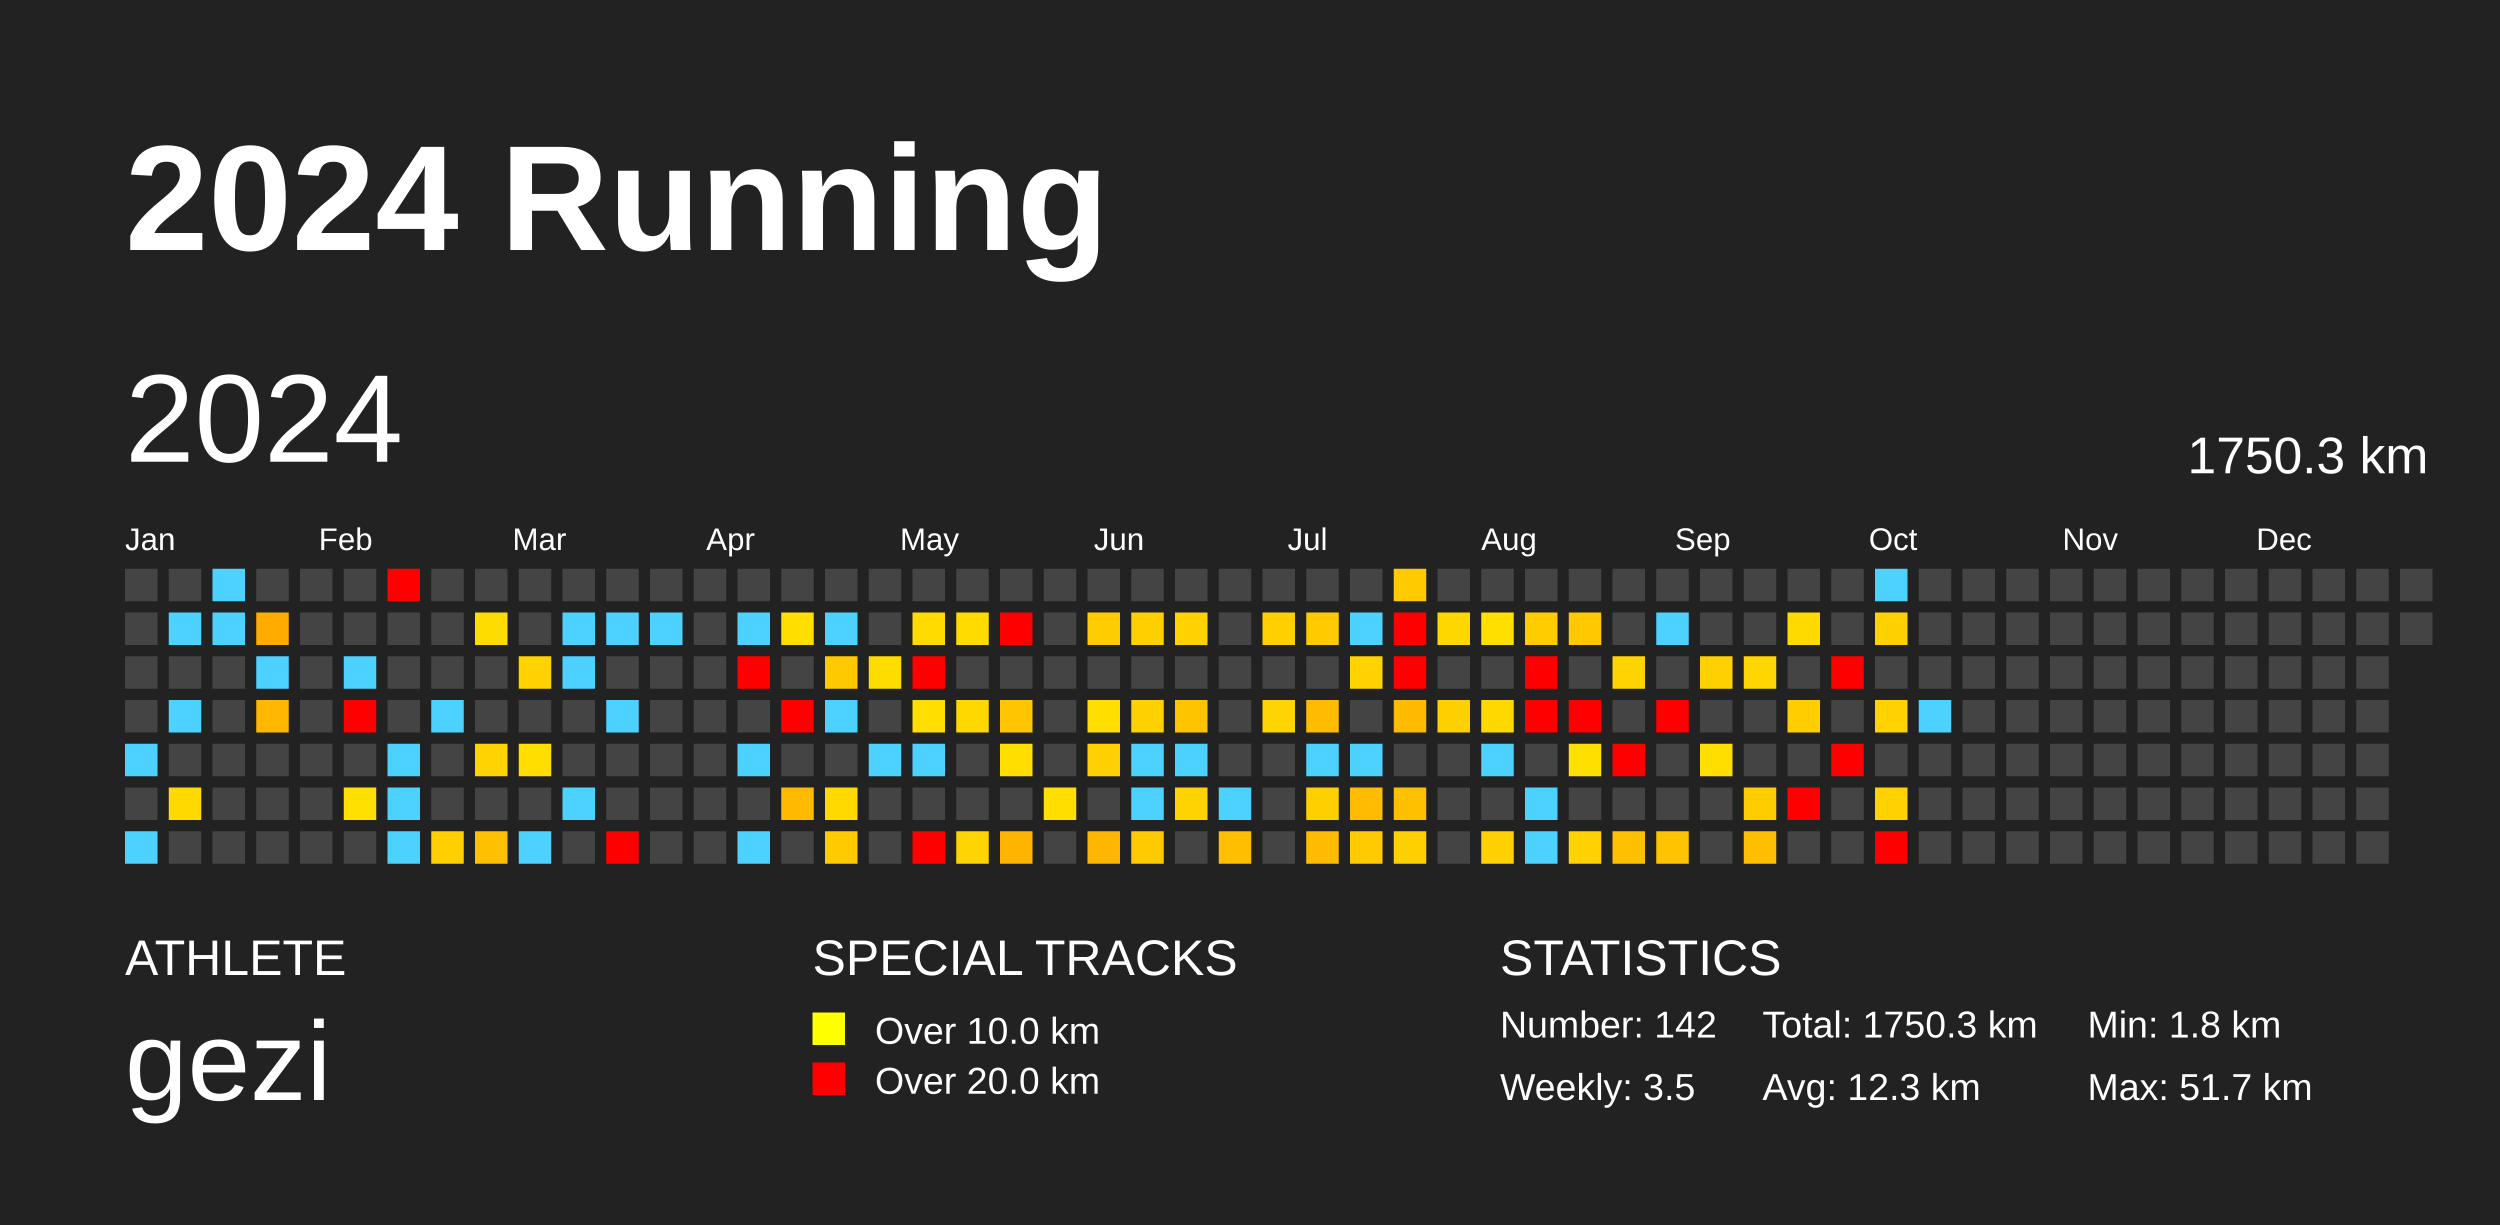
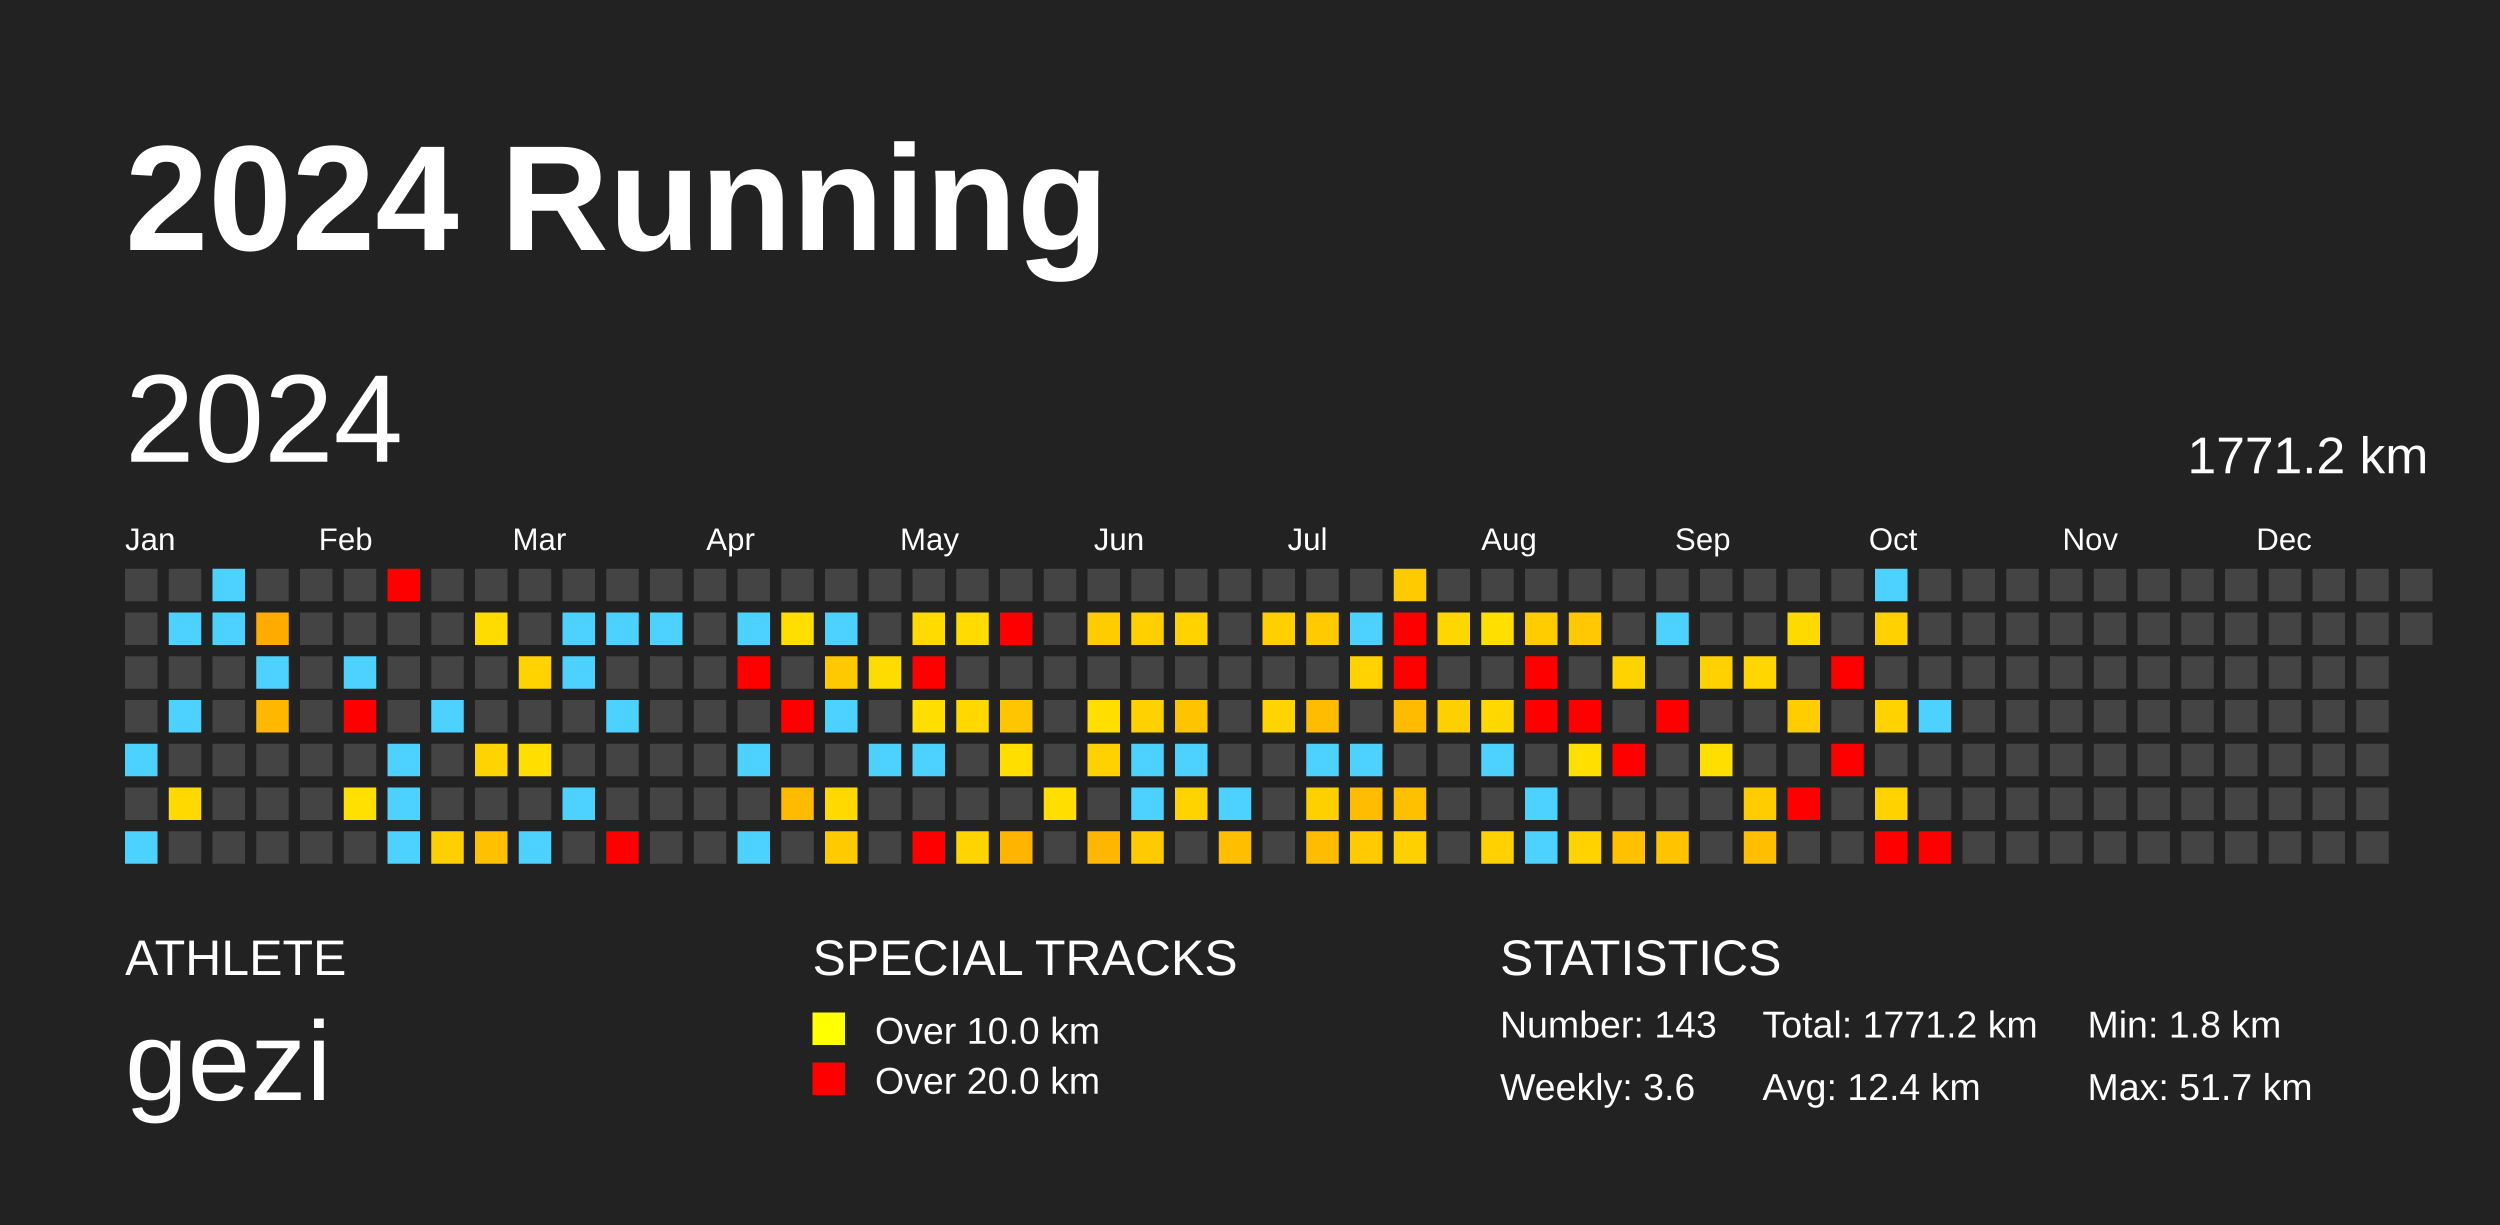
<svg xmlns="http://www.w3.org/2000/svg" baseProfile="full" height="98mm" version="1.1" viewBox="0,0,200,98" width="200mm">
  <defs />
  <rect fill="#222222" height="98" width="200" x="0" y="0" />
  <text fill="#FFFFFF" style="font-size:12px; font-family:Arial; font-weight:bold;" x="10" y="20">2024 Running</text>
  <text fill="#FFFFFF" style="font-size:4px; font-family:Arial" x="10" y="78">ATHLETE</text>
  <text fill="#FFFFFF" style="font-size:9px; font-family:Arial" x="10" y="88">gezi</text>
  <text fill="#FFFFFF" style="font-size:4px; font-family:Arial" x="65" y="78">SPECIAL TRACKS</text>
  <rect fill="yellow" height="2.6" width="2.6" x="65" y="81" />
  <text fill="#FFFFFF" style="font-size:3px; font-family:Arial" x="70" y="83.5">Over 10.0 km</text>
  <rect fill="red" height="2.6" width="2.6" x="65" y="85" />
  <text fill="#FFFFFF" style="font-size:3px; font-family:Arial" x="70" y="87.5">Over 20.0 km</text>
  <text fill="#FFFFFF" style="font-size:4px; font-family:Arial" x="120" y="78">STATISTICS</text>
-   <text fill="#FFFFFF" style="font-size:3px; font-family:Arial" x="120" y="83">Number: 142</text>
-   <text fill="#FFFFFF" style="font-size:3px; font-family:Arial" x="120" y="88">Weekly: 3.5</text>
-   <text fill="#FFFFFF" style="font-size:3px; font-family:Arial" x="141" y="83">Total: 1750.3 km</text>
-   <text fill="#FFFFFF" style="font-size:3px; font-family:Arial" x="141" y="88">Avg: 12.3 km</text>
+   <text fill="#FFFFFF" style="font-size:3px; font-family:Arial" x="120" y="83">Number: 143</text>
+   <text fill="#FFFFFF" style="font-size:3px; font-family:Arial" x="120" y="88">Weekly: 3.6</text>
+   <text fill="#FFFFFF" style="font-size:3px; font-family:Arial" x="141" y="83">Total: 1771.2 km</text>
+   <text fill="#FFFFFF" style="font-size:3px; font-family:Arial" x="141" y="88">Avg: 12.4 km</text>
  <text fill="#FFFFFF" style="font-size:3px; font-family:Arial" x="167" y="83">Min: 1.8 km</text>
  <text fill="#FFFFFF" style="font-size:3px; font-family:Arial" x="167" y="88">Max: 51.7 km</text>
  <text dominant-baseline="hanging" fill="#FFFFFF" style="font-size:10.0px; font-family:Arial;" x="10" y="30">2024</text>
-   <text dominant-baseline="hanging" fill="#FFFFFF" style="font-size:4.125px; font-family:Arial;" x="175" y="35">1750.3 km</text>
+   <text dominant-baseline="hanging" fill="#FFFFFF" style="font-size:4.125px; font-family:Arial;" x="175" y="35">1771.2 km</text>
  <text fill="#FFFFFF" style="font-size:2.5px; font-family:Arial" x="10.0" y="44">Jan</text>
  <text fill="#FFFFFF" style="font-size:2.5px; font-family:Arial" x="25.5" y="44">Feb</text>
  <text fill="#FFFFFF" style="font-size:2.5px; font-family:Arial" x="41.0" y="44">Mar</text>
  <text fill="#FFFFFF" style="font-size:2.5px; font-family:Arial" x="56.5" y="44">Apr</text>
  <text fill="#FFFFFF" style="font-size:2.5px; font-family:Arial" x="72.0" y="44">May</text>
  <text fill="#FFFFFF" style="font-size:2.5px; font-family:Arial" x="87.5" y="44">Jun</text>
  <text fill="#FFFFFF" style="font-size:2.5px; font-family:Arial" x="103.0" y="44">Jul</text>
  <text fill="#FFFFFF" style="font-size:2.5px; font-family:Arial" x="118.5" y="44">Aug</text>
  <text fill="#FFFFFF" style="font-size:2.5px; font-family:Arial" x="134.0" y="44">Sep</text>
  <text fill="#FFFFFF" style="font-size:2.5px; font-family:Arial" x="149.5" y="44">Oct</text>
  <text fill="#FFFFFF" style="font-size:2.5px; font-family:Arial" x="165.0" y="44">Nov</text>
  <text fill="#FFFFFF" style="font-size:2.5px; font-family:Arial" x="180.5" y="44">Dec</text>
  <rect fill="#444444" height="2.6" width="2.6" x="10.0" y="45.5" />
  <rect fill="#444444" height="2.6" width="2.6" x="10.0" y="49.0" />
  <rect fill="#444444" height="2.6" width="2.6" x="10.0" y="52.5" />
  <rect fill="#444444" height="2.6" width="2.6" x="10.0" y="56.0" />
  <rect fill="#4dd2ff" height="2.6" width="2.6" x="10.0" y="59.5" />
  <rect fill="#444444" height="2.6" width="2.6" x="10.0" y="63.0" />
  <rect fill="#4dd2ff" height="2.6" width="2.6" x="10.0" y="66.5" />
  <rect fill="#444444" height="2.6" width="2.6" x="13.5" y="45.5" />
  <rect fill="#4dd2ff" height="2.6" width="2.6" x="13.5" y="49.0" />
  <rect fill="#444444" height="2.6" width="2.6" x="13.5" y="52.5" />
  <rect fill="#4dd2ff" height="2.6" width="2.6" x="13.5" y="56.0" />
  <rect fill="#444444" height="2.6" width="2.6" x="13.5" y="59.5" />
  <rect fill="#ffd900" height="2.6" width="2.6" x="13.5" y="63.0" />
  <rect fill="#444444" height="2.6" width="2.6" x="13.5" y="66.5" />
  <rect fill="#4dd2ff" height="2.6" width="2.6" x="17.0" y="45.5" />
  <rect fill="#4dd2ff" height="2.6" width="2.6" x="17.0" y="49.0" />
  <rect fill="#444444" height="2.6" width="2.6" x="17.0" y="52.5" />
  <rect fill="#444444" height="2.6" width="2.6" x="17.0" y="56.0" />
  <rect fill="#444444" height="2.6" width="2.6" x="17.0" y="59.5" />
  <rect fill="#444444" height="2.6" width="2.6" x="17.0" y="63.0" />
  <rect fill="#444444" height="2.6" width="2.6" x="17.0" y="66.5" />
  <rect fill="#444444" height="2.6" width="2.6" x="20.5" y="45.5" />
  <rect fill="#ffab00" height="2.6" width="2.6" x="20.5" y="49.0" />
  <rect fill="#4dd2ff" height="2.6" width="2.6" x="20.5" y="52.5" />
  <rect fill="#ffb700" height="2.6" width="2.6" x="20.5" y="56.0" />
  <rect fill="#444444" height="2.6" width="2.6" x="20.5" y="59.5" />
  <rect fill="#444444" height="2.6" width="2.6" x="20.5" y="63.0" />
  <rect fill="#444444" height="2.6" width="2.6" x="20.5" y="66.5" />
  <rect fill="#444444" height="2.6" width="2.6" x="24.0" y="45.5" />
  <rect fill="#444444" height="2.6" width="2.6" x="24.0" y="49.0" />
  <rect fill="#444444" height="2.6" width="2.6" x="24.0" y="52.5" />
  <rect fill="#444444" height="2.6" width="2.6" x="24.0" y="56.0" />
  <rect fill="#444444" height="2.6" width="2.6" x="24.0" y="59.5" />
  <rect fill="#444444" height="2.6" width="2.6" x="24.0" y="63.0" />
  <rect fill="#444444" height="2.6" width="2.6" x="24.0" y="66.5" />
  <rect fill="#444444" height="2.6" width="2.6" x="27.5" y="45.5" />
  <rect fill="#444444" height="2.6" width="2.6" x="27.5" y="49.0" />
  <rect fill="#4dd2ff" height="2.6" width="2.6" x="27.5" y="52.5" />
  <rect fill="red" height="2.6" width="2.6" x="27.5" y="56.0" />
  <rect fill="#444444" height="2.6" width="2.6" x="27.5" y="59.5" />
  <rect fill="#ffe000" height="2.6" width="2.6" x="27.5" y="63.0" />
  <rect fill="#444444" height="2.6" width="2.6" x="27.5" y="66.5" />
  <rect fill="red" height="2.6" width="2.6" x="31.0" y="45.5" />
  <rect fill="#444444" height="2.6" width="2.6" x="31.0" y="49.0" />
  <rect fill="#444444" height="2.6" width="2.6" x="31.0" y="52.5" />
  <rect fill="#444444" height="2.6" width="2.6" x="31.0" y="56.0" />
  <rect fill="#4dd2ff" height="2.6" width="2.6" x="31.0" y="59.5" />
  <rect fill="#4dd2ff" height="2.6" width="2.6" x="31.0" y="63.0" />
  <rect fill="#4dd2ff" height="2.6" width="2.6" x="31.0" y="66.5" />
  <rect fill="#444444" height="2.6" width="2.6" x="34.5" y="45.5" />
  <rect fill="#444444" height="2.6" width="2.6" x="34.5" y="49.0" />
  <rect fill="#444444" height="2.6" width="2.6" x="34.5" y="52.5" />
  <rect fill="#4dd2ff" height="2.6" width="2.6" x="34.5" y="56.0" />
  <rect fill="#444444" height="2.6" width="2.6" x="34.5" y="59.5" />
  <rect fill="#444444" height="2.6" width="2.6" x="34.5" y="63.0" />
  <rect fill="#ffd000" height="2.6" width="2.6" x="34.5" y="66.5" />
  <rect fill="#444444" height="2.6" width="2.6" x="38.0" y="45.5" />
  <rect fill="#ffdc00" height="2.6" width="2.6" x="38.0" y="49.0" />
  <rect fill="#444444" height="2.6" width="2.6" x="38.0" y="52.5" />
  <rect fill="#444444" height="2.6" width="2.6" x="38.0" y="56.0" />
  <rect fill="#ffd300" height="2.6" width="2.6" x="38.0" y="59.5" />
  <rect fill="#444444" height="2.6" width="2.6" x="38.0" y="63.0" />
  <rect fill="#ffc000" height="2.6" width="2.6" x="38.0" y="66.5" />
  <rect fill="#444444" height="2.6" width="2.6" x="41.5" y="45.5" />
  <rect fill="#444444" height="2.6" width="2.6" x="41.5" y="49.0" />
  <rect fill="#ffd200" height="2.6" width="2.6" x="41.5" y="52.5" />
  <rect fill="#444444" height="2.6" width="2.6" x="41.5" y="56.0" />
  <rect fill="#ffde00" height="2.6" width="2.6" x="41.5" y="59.5" />
  <rect fill="#444444" height="2.6" width="2.6" x="41.5" y="63.0" />
  <rect fill="#4dd2ff" height="2.6" width="2.6" x="41.5" y="66.5" />
  <rect fill="#444444" height="2.6" width="2.6" x="45.0" y="45.5" />
  <rect fill="#4dd2ff" height="2.6" width="2.6" x="45.0" y="49.0" />
  <rect fill="#4dd2ff" height="2.6" width="2.6" x="45.0" y="52.5" />
  <rect fill="#444444" height="2.6" width="2.6" x="45.0" y="56.0" />
  <rect fill="#444444" height="2.6" width="2.6" x="45.0" y="59.5" />
  <rect fill="#4dd2ff" height="2.6" width="2.6" x="45.0" y="63.0" />
  <rect fill="#444444" height="2.6" width="2.6" x="45.0" y="66.5" />
  <rect fill="#444444" height="2.6" width="2.6" x="48.5" y="45.5" />
  <rect fill="#4dd2ff" height="2.6" width="2.6" x="48.5" y="49.0" />
  <rect fill="#444444" height="2.6" width="2.6" x="48.5" y="52.5" />
  <rect fill="#4dd2ff" height="2.6" width="2.6" x="48.5" y="56.0" />
  <rect fill="#444444" height="2.6" width="2.6" x="48.5" y="59.5" />
  <rect fill="#444444" height="2.6" width="2.6" x="48.5" y="63.0" />
  <rect fill="red" height="2.6" width="2.6" x="48.5" y="66.5" />
  <rect fill="#444444" height="2.6" width="2.6" x="52.0" y="45.5" />
  <rect fill="#4dd2ff" height="2.6" width="2.6" x="52.0" y="49.0" />
  <rect fill="#444444" height="2.6" width="2.6" x="52.0" y="52.5" />
  <rect fill="#444444" height="2.6" width="2.6" x="52.0" y="56.0" />
  <rect fill="#444444" height="2.6" width="2.6" x="52.0" y="59.5" />
  <rect fill="#444444" height="2.6" width="2.6" x="52.0" y="63.0" />
  <rect fill="#444444" height="2.6" width="2.6" x="52.0" y="66.5" />
  <rect fill="#444444" height="2.6" width="2.6" x="55.5" y="45.5" />
  <rect fill="#444444" height="2.6" width="2.6" x="55.5" y="49.0" />
  <rect fill="#444444" height="2.6" width="2.6" x="55.5" y="52.5" />
  <rect fill="#444444" height="2.6" width="2.6" x="55.5" y="56.0" />
  <rect fill="#444444" height="2.6" width="2.6" x="55.5" y="59.5" />
  <rect fill="#444444" height="2.6" width="2.6" x="55.5" y="63.0" />
  <rect fill="#444444" height="2.6" width="2.6" x="55.5" y="66.5" />
  <rect fill="#444444" height="2.6" width="2.6" x="59.0" y="45.5" />
  <rect fill="#4dd2ff" height="2.6" width="2.6" x="59.0" y="49.0" />
  <rect fill="red" height="2.6" width="2.6" x="59.0" y="52.5" />
  <rect fill="#444444" height="2.6" width="2.6" x="59.0" y="56.0" />
  <rect fill="#4dd2ff" height="2.6" width="2.6" x="59.0" y="59.5" />
  <rect fill="#444444" height="2.6" width="2.6" x="59.0" y="63.0" />
  <rect fill="#4dd2ff" height="2.6" width="2.6" x="59.0" y="66.5" />
  <rect fill="#444444" height="2.6" width="2.6" x="62.5" y="45.5" />
  <rect fill="#ffde00" height="2.6" width="2.6" x="62.5" y="49.0" />
  <rect fill="#444444" height="2.6" width="2.6" x="62.5" y="52.5" />
  <rect fill="red" height="2.6" width="2.6" x="62.5" y="56.0" />
  <rect fill="#444444" height="2.6" width="2.6" x="62.5" y="59.5" />
  <rect fill="#ffbb00" height="2.6" width="2.6" x="62.5" y="63.0" />
  <rect fill="#444444" height="2.6" width="2.6" x="62.5" y="66.5" />
  <rect fill="#444444" height="2.6" width="2.6" x="66.0" y="45.5" />
  <rect fill="#4dd2ff" height="2.6" width="2.6" x="66.0" y="49.0" />
  <rect fill="#ffc900" height="2.6" width="2.6" x="66.0" y="52.5" />
  <rect fill="#4dd2ff" height="2.6" width="2.6" x="66.0" y="56.0" />
  <rect fill="#444444" height="2.6" width="2.6" x="66.0" y="59.5" />
  <rect fill="#ffd900" height="2.6" width="2.6" x="66.0" y="63.0" />
  <rect fill="#ffcb00" height="2.6" width="2.6" x="66.0" y="66.5" />
  <rect fill="#444444" height="2.6" width="2.6" x="69.5" y="45.5" />
  <rect fill="#444444" height="2.6" width="2.6" x="69.5" y="49.0" />
  <rect fill="#ffdc00" height="2.6" width="2.6" x="69.5" y="52.5" />
  <rect fill="#444444" height="2.6" width="2.6" x="69.5" y="56.0" />
  <rect fill="#4dd2ff" height="2.6" width="2.6" x="69.5" y="59.5" />
  <rect fill="#444444" height="2.6" width="2.6" x="69.5" y="63.0" />
  <rect fill="#444444" height="2.6" width="2.6" x="69.5" y="66.5" />
  <rect fill="#444444" height="2.6" width="2.6" x="73.0" y="45.5" />
  <rect fill="#ffdb00" height="2.6" width="2.6" x="73.0" y="49.0" />
  <rect fill="red" height="2.6" width="2.6" x="73.0" y="52.5" />
  <rect fill="#ffde00" height="2.6" width="2.6" x="73.0" y="56.0" />
  <rect fill="#4dd2ff" height="2.6" width="2.6" x="73.0" y="59.5" />
  <rect fill="#444444" height="2.6" width="2.6" x="73.0" y="63.0" />
  <rect fill="red" height="2.6" width="2.6" x="73.0" y="66.5" />
  <rect fill="#444444" height="2.6" width="2.6" x="76.5" y="45.5" />
  <rect fill="#ffdb00" height="2.6" width="2.6" x="76.5" y="49.0" />
  <rect fill="#444444" height="2.6" width="2.6" x="76.5" y="52.5" />
  <rect fill="#ffd800" height="2.6" width="2.6" x="76.5" y="56.0" />
  <rect fill="#444444" height="2.6" width="2.6" x="76.5" y="59.5" />
  <rect fill="#444444" height="2.6" width="2.6" x="76.5" y="63.0" />
  <rect fill="#ffd400" height="2.6" width="2.6" x="76.5" y="66.5" />
  <rect fill="#444444" height="2.6" width="2.6" x="80.0" y="45.5" />
  <rect fill="red" height="2.6" width="2.6" x="80.0" y="49.0" />
  <rect fill="#444444" height="2.6" width="2.6" x="80.0" y="52.5" />
  <rect fill="#ffc500" height="2.6" width="2.6" x="80.0" y="56.0" />
  <rect fill="#ffde00" height="2.6" width="2.6" x="80.0" y="59.5" />
  <rect fill="#444444" height="2.6" width="2.6" x="80.0" y="63.0" />
  <rect fill="#ffb500" height="2.6" width="2.6" x="80.0" y="66.5" />
  <rect fill="#444444" height="2.6" width="2.6" x="83.5" y="45.5" />
  <rect fill="#444444" height="2.6" width="2.6" x="83.5" y="49.0" />
  <rect fill="#444444" height="2.6" width="2.6" x="83.5" y="52.5" />
  <rect fill="#444444" height="2.6" width="2.6" x="83.5" y="56.0" />
  <rect fill="#444444" height="2.6" width="2.6" x="83.5" y="59.5" />
  <rect fill="#ffde00" height="2.6" width="2.6" x="83.5" y="63.0" />
  <rect fill="#444444" height="2.6" width="2.6" x="83.5" y="66.5" />
  <rect fill="#444444" height="2.6" width="2.6" x="87.0" y="45.5" />
  <rect fill="#ffcc00" height="2.6" width="2.6" x="87.0" y="49.0" />
  <rect fill="#444444" height="2.6" width="2.6" x="87.0" y="52.5" />
  <rect fill="#ffde00" height="2.6" width="2.6" x="87.0" y="56.0" />
  <rect fill="#ffd100" height="2.6" width="2.6" x="87.0" y="59.5" />
  <rect fill="#444444" height="2.6" width="2.6" x="87.0" y="63.0" />
  <rect fill="#ffb600" height="2.6" width="2.6" x="87.0" y="66.5" />
  <rect fill="#444444" height="2.6" width="2.6" x="90.5" y="45.5" />
  <rect fill="#ffcf00" height="2.6" width="2.6" x="90.5" y="49.0" />
  <rect fill="#444444" height="2.6" width="2.6" x="90.5" y="52.5" />
  <rect fill="#ffd100" height="2.6" width="2.6" x="90.5" y="56.0" />
  <rect fill="#4dd2ff" height="2.6" width="2.6" x="90.5" y="59.5" />
  <rect fill="#4dd2ff" height="2.6" width="2.6" x="90.5" y="63.0" />
  <rect fill="#ffcb00" height="2.6" width="2.6" x="90.5" y="66.5" />
  <rect fill="#444444" height="2.6" width="2.6" x="94.0" y="45.5" />
  <rect fill="#ffd200" height="2.6" width="2.6" x="94.0" y="49.0" />
  <rect fill="#444444" height="2.6" width="2.6" x="94.0" y="52.5" />
  <rect fill="#ffc400" height="2.6" width="2.6" x="94.0" y="56.0" />
  <rect fill="#4dd2ff" height="2.6" width="2.6" x="94.0" y="59.5" />
  <rect fill="#ffd300" height="2.6" width="2.6" x="94.0" y="63.0" />
  <rect fill="#444444" height="2.6" width="2.6" x="94.0" y="66.5" />
  <rect fill="#444444" height="2.6" width="2.6" x="97.5" y="45.5" />
  <rect fill="#444444" height="2.6" width="2.6" x="97.5" y="49.0" />
  <rect fill="#444444" height="2.6" width="2.6" x="97.5" y="52.5" />
  <rect fill="#444444" height="2.6" width="2.6" x="97.5" y="56.0" />
  <rect fill="#444444" height="2.6" width="2.6" x="97.5" y="59.5" />
  <rect fill="#4dd2ff" height="2.6" width="2.6" x="97.5" y="63.0" />
  <rect fill="#ffbe00" height="2.6" width="2.6" x="97.5" y="66.5" />
  <rect fill="#444444" height="2.6" width="2.6" x="101.0" y="45.5" />
  <rect fill="#ffcf00" height="2.6" width="2.6" x="101.0" y="49.0" />
  <rect fill="#444444" height="2.6" width="2.6" x="101.0" y="52.5" />
  <rect fill="#ffd400" height="2.6" width="2.6" x="101.0" y="56.0" />
  <rect fill="#444444" height="2.6" width="2.6" x="101.0" y="59.5" />
  <rect fill="#444444" height="2.6" width="2.6" x="101.0" y="63.0" />
  <rect fill="#444444" height="2.6" width="2.6" x="101.0" y="66.5" />
  <rect fill="#444444" height="2.6" width="2.6" x="104.5" y="45.5" />
  <rect fill="#ffca00" height="2.6" width="2.6" x="104.5" y="49.0" />
  <rect fill="#444444" height="2.6" width="2.6" x="104.5" y="52.5" />
  <rect fill="#ffbc00" height="2.6" width="2.6" x="104.5" y="56.0" />
  <rect fill="#4dd2ff" height="2.6" width="2.6" x="104.5" y="59.5" />
  <rect fill="#ffd000" height="2.6" width="2.6" x="104.5" y="63.0" />
  <rect fill="#ffbc00" height="2.6" width="2.6" x="104.5" y="66.5" />
  <rect fill="#444444" height="2.6" width="2.6" x="108.0" y="45.5" />
  <rect fill="#4dd2ff" height="2.6" width="2.6" x="108.0" y="49.0" />
  <rect fill="#ffd200" height="2.6" width="2.6" x="108.0" y="52.5" />
  <rect fill="#444444" height="2.6" width="2.6" x="108.0" y="56.0" />
  <rect fill="#4dd2ff" height="2.6" width="2.6" x="108.0" y="59.5" />
  <rect fill="#ffbc00" height="2.6" width="2.6" x="108.0" y="63.0" />
  <rect fill="#ffca00" height="2.6" width="2.6" x="108.0" y="66.5" />
  <rect fill="#ffca00" height="2.6" width="2.6" x="111.5" y="45.5" />
  <rect fill="red" height="2.6" width="2.6" x="111.5" y="49.0" />
  <rect fill="red" height="2.6" width="2.6" x="111.5" y="52.5" />
  <rect fill="#ffbb00" height="2.6" width="2.6" x="111.5" y="56.0" />
  <rect fill="#444444" height="2.6" width="2.6" x="111.5" y="59.5" />
  <rect fill="#ffc000" height="2.6" width="2.6" x="111.5" y="63.0" />
  <rect fill="#ffd000" height="2.6" width="2.6" x="111.5" y="66.5" />
  <rect fill="#444444" height="2.6" width="2.6" x="115.0" y="45.5" />
  <rect fill="#ffd700" height="2.6" width="2.6" x="115.0" y="49.0" />
  <rect fill="#444444" height="2.6" width="2.6" x="115.0" y="52.5" />
  <rect fill="#ffd000" height="2.6" width="2.6" x="115.0" y="56.0" />
  <rect fill="#444444" height="2.6" width="2.6" x="115.0" y="59.5" />
  <rect fill="#444444" height="2.6" width="2.6" x="115.0" y="63.0" />
  <rect fill="#444444" height="2.6" width="2.6" x="115.0" y="66.5" />
  <rect fill="#444444" height="2.6" width="2.6" x="118.5" y="45.5" />
  <rect fill="#ffdf00" height="2.6" width="2.6" x="118.5" y="49.0" />
  <rect fill="#444444" height="2.6" width="2.6" x="118.5" y="52.5" />
  <rect fill="#ffd800" height="2.6" width="2.6" x="118.5" y="56.0" />
  <rect fill="#4dd2ff" height="2.6" width="2.6" x="118.5" y="59.5" />
  <rect fill="#444444" height="2.6" width="2.6" x="118.5" y="63.0" />
  <rect fill="#ffd100" height="2.6" width="2.6" x="118.5" y="66.5" />
  <rect fill="#444444" height="2.6" width="2.6" x="122.0" y="45.5" />
  <rect fill="#ffcc00" height="2.6" width="2.6" x="122.0" y="49.0" />
  <rect fill="red" height="2.6" width="2.6" x="122.0" y="52.5" />
  <rect fill="red" height="2.6" width="2.6" x="122.0" y="56.0" />
  <rect fill="#444444" height="2.6" width="2.6" x="122.0" y="59.5" />
  <rect fill="#4dd2ff" height="2.6" width="2.6" x="122.0" y="63.0" />
  <rect fill="#4dd2ff" height="2.6" width="2.6" x="122.0" y="66.5" />
  <rect fill="#444444" height="2.6" width="2.6" x="125.5" y="45.5" />
  <rect fill="#ffc800" height="2.6" width="2.6" x="125.5" y="49.0" />
  <rect fill="#444444" height="2.6" width="2.6" x="125.5" y="52.5" />
  <rect fill="red" height="2.6" width="2.6" x="125.5" y="56.0" />
  <rect fill="#ffdf00" height="2.6" width="2.6" x="125.5" y="59.5" />
  <rect fill="#444444" height="2.6" width="2.6" x="125.5" y="63.0" />
  <rect fill="#ffd200" height="2.6" width="2.6" x="125.5" y="66.5" />
  <rect fill="#444444" height="2.6" width="2.6" x="129.0" y="45.5" />
  <rect fill="#444444" height="2.6" width="2.6" x="129.0" y="49.0" />
  <rect fill="#ffd300" height="2.6" width="2.6" x="129.0" y="52.5" />
  <rect fill="#444444" height="2.6" width="2.6" x="129.0" y="56.0" />
  <rect fill="red" height="2.6" width="2.6" x="129.0" y="59.5" />
  <rect fill="#444444" height="2.6" width="2.6" x="129.0" y="63.0" />
  <rect fill="#ffc000" height="2.6" width="2.6" x="129.0" y="66.5" />
  <rect fill="#444444" height="2.6" width="2.6" x="132.5" y="45.5" />
  <rect fill="#4dd2ff" height="2.6" width="2.6" x="132.5" y="49.0" />
  <rect fill="#444444" height="2.6" width="2.6" x="132.5" y="52.5" />
  <rect fill="red" height="2.6" width="2.6" x="132.5" y="56.0" />
  <rect fill="#444444" height="2.6" width="2.6" x="132.5" y="59.5" />
  <rect fill="#444444" height="2.6" width="2.6" x="132.5" y="63.0" />
  <rect fill="#ffc300" height="2.6" width="2.6" x="132.5" y="66.5" />
  <rect fill="#444444" height="2.6" width="2.6" x="136.0" y="45.5" />
  <rect fill="#444444" height="2.6" width="2.6" x="136.0" y="49.0" />
  <rect fill="#ffd100" height="2.6" width="2.6" x="136.0" y="52.5" />
  <rect fill="#444444" height="2.6" width="2.6" x="136.0" y="56.0" />
  <rect fill="#ffde00" height="2.6" width="2.6" x="136.0" y="59.5" />
  <rect fill="#444444" height="2.6" width="2.6" x="136.0" y="63.0" />
  <rect fill="#444444" height="2.6" width="2.6" x="136.0" y="66.5" />
  <rect fill="#444444" height="2.6" width="2.6" x="139.5" y="45.5" />
  <rect fill="#444444" height="2.6" width="2.6" x="139.5" y="49.0" />
  <rect fill="#ffd600" height="2.6" width="2.6" x="139.5" y="52.5" />
  <rect fill="#444444" height="2.6" width="2.6" x="139.5" y="56.0" />
  <rect fill="#444444" height="2.6" width="2.6" x="139.5" y="59.5" />
  <rect fill="#ffcc00" height="2.6" width="2.6" x="139.5" y="63.0" />
  <rect fill="#ffbf00" height="2.6" width="2.6" x="139.5" y="66.5" />
  <rect fill="#444444" height="2.6" width="2.6" x="143.0" y="45.5" />
  <rect fill="#ffda00" height="2.6" width="2.6" x="143.0" y="49.0" />
  <rect fill="#444444" height="2.6" width="2.6" x="143.0" y="52.5" />
  <rect fill="#ffcd00" height="2.6" width="2.6" x="143.0" y="56.0" />
  <rect fill="#444444" height="2.6" width="2.6" x="143.0" y="59.5" />
  <rect fill="red" height="2.6" width="2.6" x="143.0" y="63.0" />
  <rect fill="#444444" height="2.6" width="2.6" x="143.0" y="66.5" />
  <rect fill="#444444" height="2.6" width="2.6" x="146.5" y="45.5" />
  <rect fill="#444444" height="2.6" width="2.6" x="146.5" y="49.0" />
  <rect fill="red" height="2.6" width="2.6" x="146.5" y="52.5" />
  <rect fill="#444444" height="2.6" width="2.6" x="146.5" y="56.0" />
  <rect fill="red" height="2.6" width="2.6" x="146.5" y="59.5" />
  <rect fill="#444444" height="2.6" width="2.6" x="146.5" y="63.0" />
  <rect fill="#444444" height="2.6" width="2.6" x="146.5" y="66.5" />
  <rect fill="#4dd2ff" height="2.6" width="2.6" x="150.0" y="45.5" />
  <rect fill="#ffd100" height="2.6" width="2.6" x="150.0" y="49.0" />
  <rect fill="#444444" height="2.6" width="2.6" x="150.0" y="52.5" />
  <rect fill="#ffd200" height="2.6" width="2.6" x="150.0" y="56.0" />
  <rect fill="#444444" height="2.6" width="2.6" x="150.0" y="59.5" />
  <rect fill="#ffd200" height="2.6" width="2.6" x="150.0" y="63.0" />
  <rect fill="red" height="2.6" width="2.6" x="150.0" y="66.5" />
  <rect fill="#444444" height="2.6" width="2.6" x="153.5" y="45.5" />
  <rect fill="#444444" height="2.6" width="2.6" x="153.5" y="49.0" />
  <rect fill="#444444" height="2.6" width="2.6" x="153.5" y="52.5" />
  <rect fill="#4dd2ff" height="2.6" width="2.6" x="153.5" y="56.0" />
  <rect fill="#444444" height="2.6" width="2.6" x="153.5" y="59.5" />
  <rect fill="#444444" height="2.6" width="2.6" x="153.5" y="63.0" />
-   <rect fill="#444444" height="2.6" width="2.6" x="153.5" y="66.5" />
+   <rect fill="red" height="2.6" width="2.6" x="153.5" y="66.5" />
  <rect fill="#444444" height="2.6" width="2.6" x="157.0" y="45.5" />
  <rect fill="#444444" height="2.6" width="2.6" x="157.0" y="49.0" />
  <rect fill="#444444" height="2.6" width="2.6" x="157.0" y="52.5" />
  <rect fill="#444444" height="2.6" width="2.6" x="157.0" y="56.0" />
  <rect fill="#444444" height="2.6" width="2.6" x="157.0" y="59.5" />
  <rect fill="#444444" height="2.6" width="2.6" x="157.0" y="63.0" />
  <rect fill="#444444" height="2.6" width="2.6" x="157.0" y="66.5" />
  <rect fill="#444444" height="2.6" width="2.6" x="160.5" y="45.5" />
  <rect fill="#444444" height="2.6" width="2.6" x="160.5" y="49.0" />
  <rect fill="#444444" height="2.6" width="2.6" x="160.5" y="52.5" />
  <rect fill="#444444" height="2.6" width="2.6" x="160.5" y="56.0" />
  <rect fill="#444444" height="2.6" width="2.6" x="160.5" y="59.5" />
  <rect fill="#444444" height="2.6" width="2.6" x="160.5" y="63.0" />
  <rect fill="#444444" height="2.6" width="2.6" x="160.5" y="66.5" />
  <rect fill="#444444" height="2.6" width="2.6" x="164.0" y="45.5" />
  <rect fill="#444444" height="2.6" width="2.6" x="164.0" y="49.0" />
  <rect fill="#444444" height="2.6" width="2.6" x="164.0" y="52.5" />
  <rect fill="#444444" height="2.6" width="2.6" x="164.0" y="56.0" />
  <rect fill="#444444" height="2.6" width="2.6" x="164.0" y="59.5" />
  <rect fill="#444444" height="2.6" width="2.6" x="164.0" y="63.0" />
  <rect fill="#444444" height="2.6" width="2.6" x="164.0" y="66.5" />
  <rect fill="#444444" height="2.6" width="2.6" x="167.5" y="45.5" />
  <rect fill="#444444" height="2.6" width="2.6" x="167.5" y="49.0" />
  <rect fill="#444444" height="2.6" width="2.6" x="167.5" y="52.5" />
  <rect fill="#444444" height="2.6" width="2.6" x="167.5" y="56.0" />
  <rect fill="#444444" height="2.6" width="2.6" x="167.5" y="59.5" />
  <rect fill="#444444" height="2.6" width="2.6" x="167.5" y="63.0" />
  <rect fill="#444444" height="2.6" width="2.6" x="167.5" y="66.5" />
  <rect fill="#444444" height="2.6" width="2.6" x="171.0" y="45.5" />
  <rect fill="#444444" height="2.6" width="2.6" x="171.0" y="49.0" />
  <rect fill="#444444" height="2.6" width="2.6" x="171.0" y="52.5" />
  <rect fill="#444444" height="2.6" width="2.6" x="171.0" y="56.0" />
  <rect fill="#444444" height="2.6" width="2.6" x="171.0" y="59.5" />
  <rect fill="#444444" height="2.6" width="2.6" x="171.0" y="63.0" />
  <rect fill="#444444" height="2.6" width="2.6" x="171.0" y="66.5" />
  <rect fill="#444444" height="2.6" width="2.6" x="174.5" y="45.5" />
  <rect fill="#444444" height="2.6" width="2.6" x="174.5" y="49.0" />
  <rect fill="#444444" height="2.6" width="2.6" x="174.5" y="52.5" />
  <rect fill="#444444" height="2.6" width="2.6" x="174.5" y="56.0" />
  <rect fill="#444444" height="2.6" width="2.6" x="174.5" y="59.5" />
  <rect fill="#444444" height="2.6" width="2.6" x="174.5" y="63.0" />
  <rect fill="#444444" height="2.6" width="2.6" x="174.5" y="66.5" />
  <rect fill="#444444" height="2.6" width="2.6" x="178.0" y="45.5" />
  <rect fill="#444444" height="2.6" width="2.6" x="178.0" y="49.0" />
  <rect fill="#444444" height="2.6" width="2.6" x="178.0" y="52.5" />
  <rect fill="#444444" height="2.6" width="2.6" x="178.0" y="56.0" />
  <rect fill="#444444" height="2.6" width="2.6" x="178.0" y="59.5" />
  <rect fill="#444444" height="2.6" width="2.6" x="178.0" y="63.0" />
  <rect fill="#444444" height="2.6" width="2.6" x="178.0" y="66.5" />
  <rect fill="#444444" height="2.6" width="2.6" x="181.5" y="45.5" />
  <rect fill="#444444" height="2.6" width="2.6" x="181.5" y="49.0" />
  <rect fill="#444444" height="2.6" width="2.6" x="181.5" y="52.5" />
  <rect fill="#444444" height="2.6" width="2.6" x="181.5" y="56.0" />
  <rect fill="#444444" height="2.6" width="2.6" x="181.5" y="59.5" />
  <rect fill="#444444" height="2.6" width="2.6" x="181.5" y="63.0" />
  <rect fill="#444444" height="2.6" width="2.6" x="181.5" y="66.5" />
  <rect fill="#444444" height="2.6" width="2.6" x="185.0" y="45.5" />
  <rect fill="#444444" height="2.6" width="2.6" x="185.0" y="49.0" />
  <rect fill="#444444" height="2.6" width="2.6" x="185.0" y="52.5" />
  <rect fill="#444444" height="2.6" width="2.6" x="185.0" y="56.0" />
  <rect fill="#444444" height="2.6" width="2.6" x="185.0" y="59.5" />
  <rect fill="#444444" height="2.6" width="2.6" x="185.0" y="63.0" />
  <rect fill="#444444" height="2.6" width="2.6" x="185.0" y="66.5" />
  <rect fill="#444444" height="2.6" width="2.6" x="188.5" y="45.5" />
  <rect fill="#444444" height="2.6" width="2.6" x="188.5" y="49.0" />
  <rect fill="#444444" height="2.6" width="2.6" x="188.5" y="52.5" />
  <rect fill="#444444" height="2.6" width="2.6" x="188.5" y="56.0" />
  <rect fill="#444444" height="2.6" width="2.6" x="188.5" y="59.5" />
  <rect fill="#444444" height="2.6" width="2.6" x="188.5" y="63.0" />
  <rect fill="#444444" height="2.6" width="2.6" x="188.5" y="66.5" />
  <rect fill="#444444" height="2.6" width="2.6" x="192.0" y="45.5" />
  <rect fill="#444444" height="2.6" width="2.6" x="192.0" y="49.0" />
</svg>
